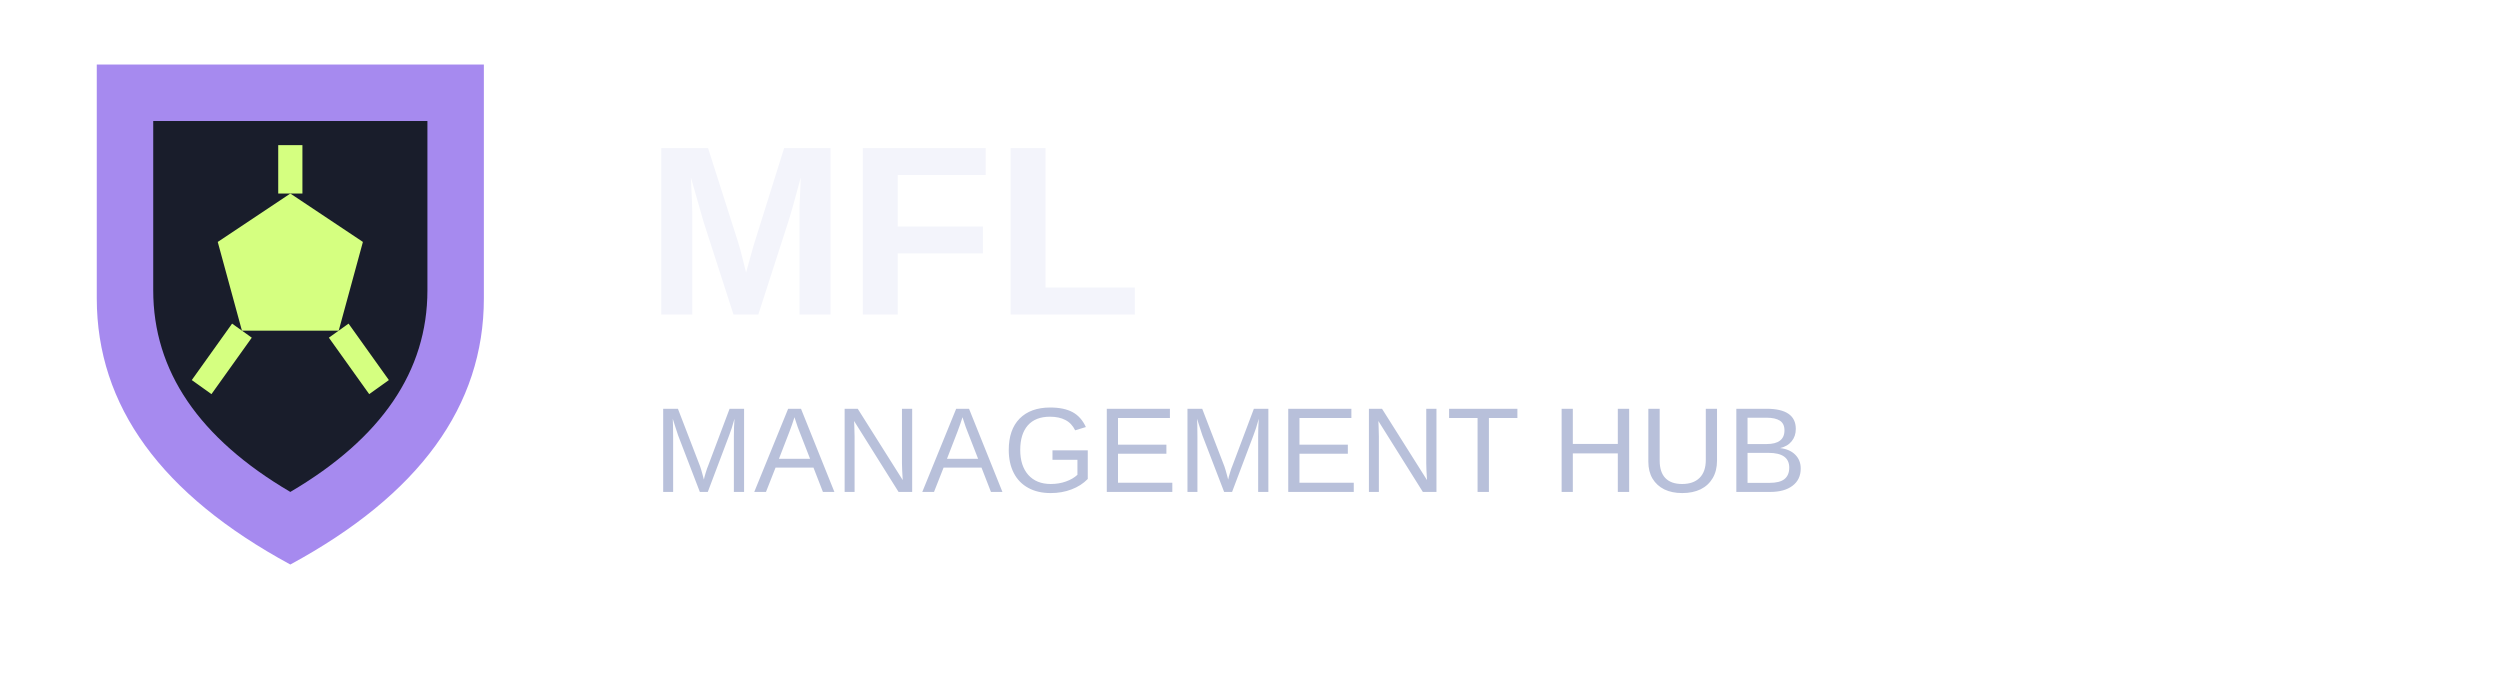
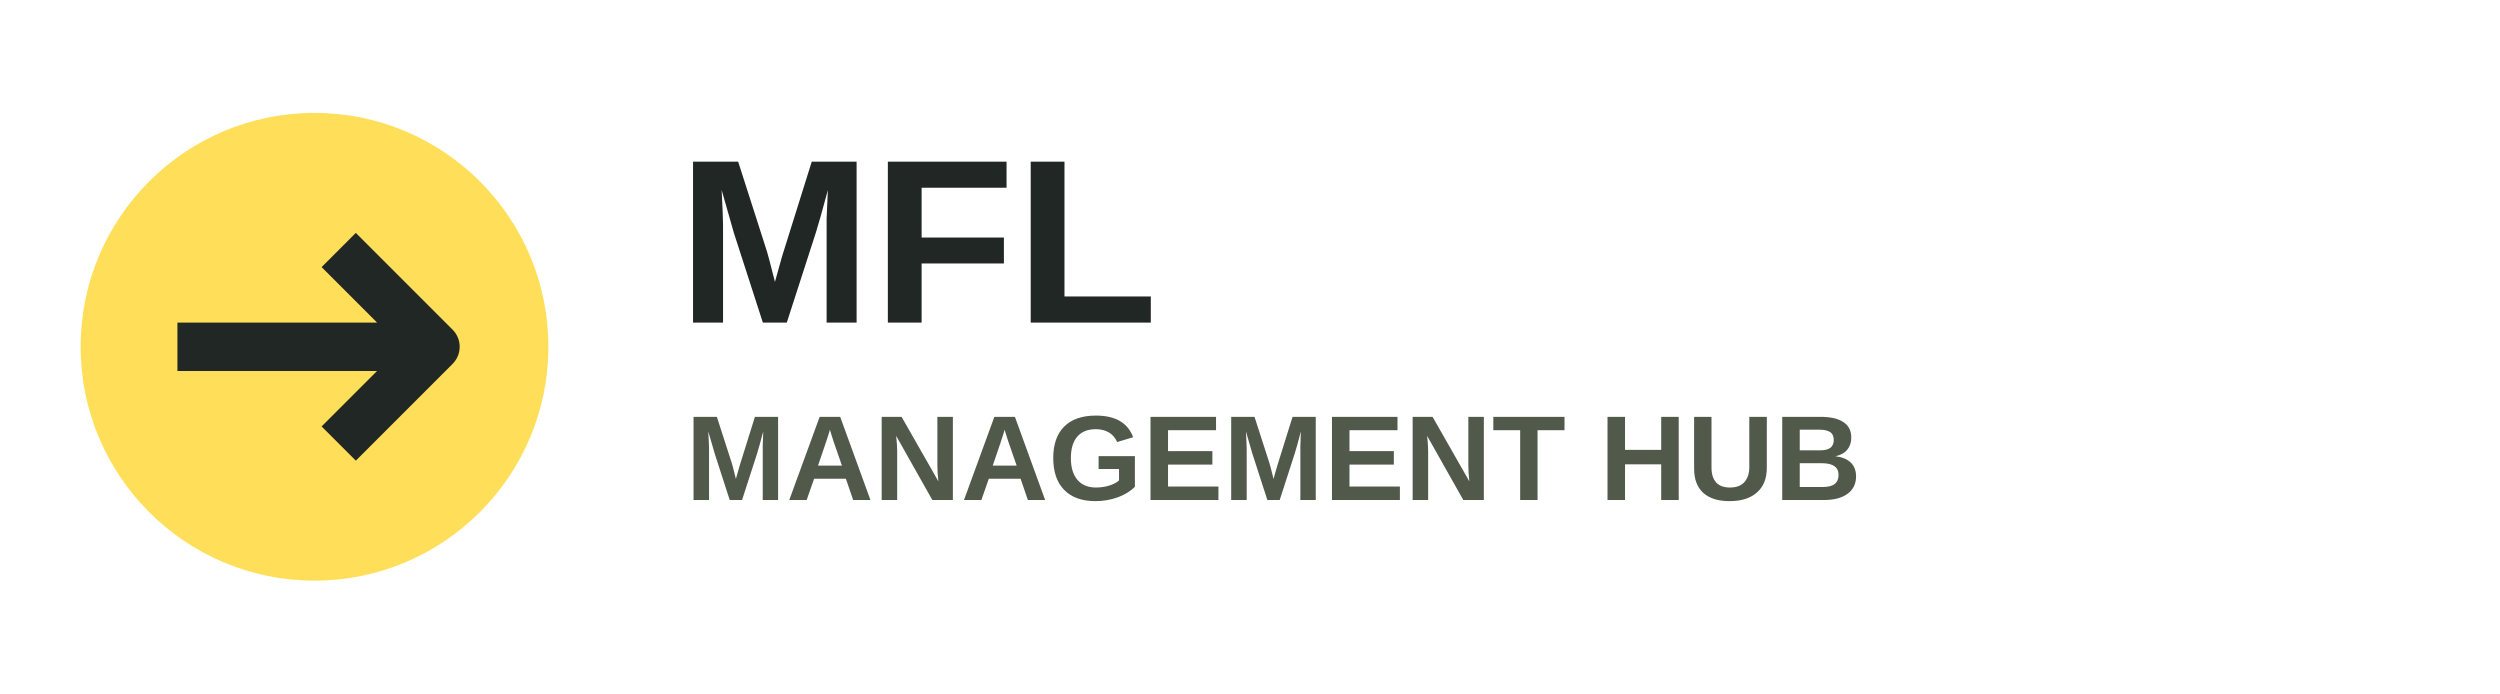
<svg xmlns="http://www.w3.org/2000/svg" viewBox="0 0 310 86">
-   <path d="M12 8H60V37Q60 57 36 70Q12 57 12 37Z" fill="#a68aef" />
-   <path d="M19 15H53V36Q53 51 36 61Q19 51 19 36Z" fill="#191d2b" />
-   <path d="M36 24L45 30L42 41H30L27 30Z" fill="#d5ff80" />
-   <path d="M30 41L25 48M42 41L47 48M36 24V18" stroke="#d5ff80" stroke-width="3" />
-   <text x="80" y="39" font-family="Arial,sans-serif" font-size="30" font-weight="700" fill="#f3f4fb">MFL</text>
-   <text x="81" y="61" font-family="Arial,sans-serif" font-size="15" fill="#b8c0da">MANAGEMENT HUB</text>
+   <circle cx="39" cy="43" r="29" fill="#ffdf59" />
+   <path d="M22 43H53M42 31L54 43L42 55" fill="none" stroke="#212724" stroke-width="6" stroke-linejoin="round" />
+   <text x="84" y="40" font-family="Arial,sans-serif" font-size="29" font-weight="700" fill="#212724">MFL</text>
+   <text x="85" y="62" font-family="Arial,sans-serif" font-size="15" font-weight="700" fill="#51594b">MANAGEMENT HUB</text>
</svg>
